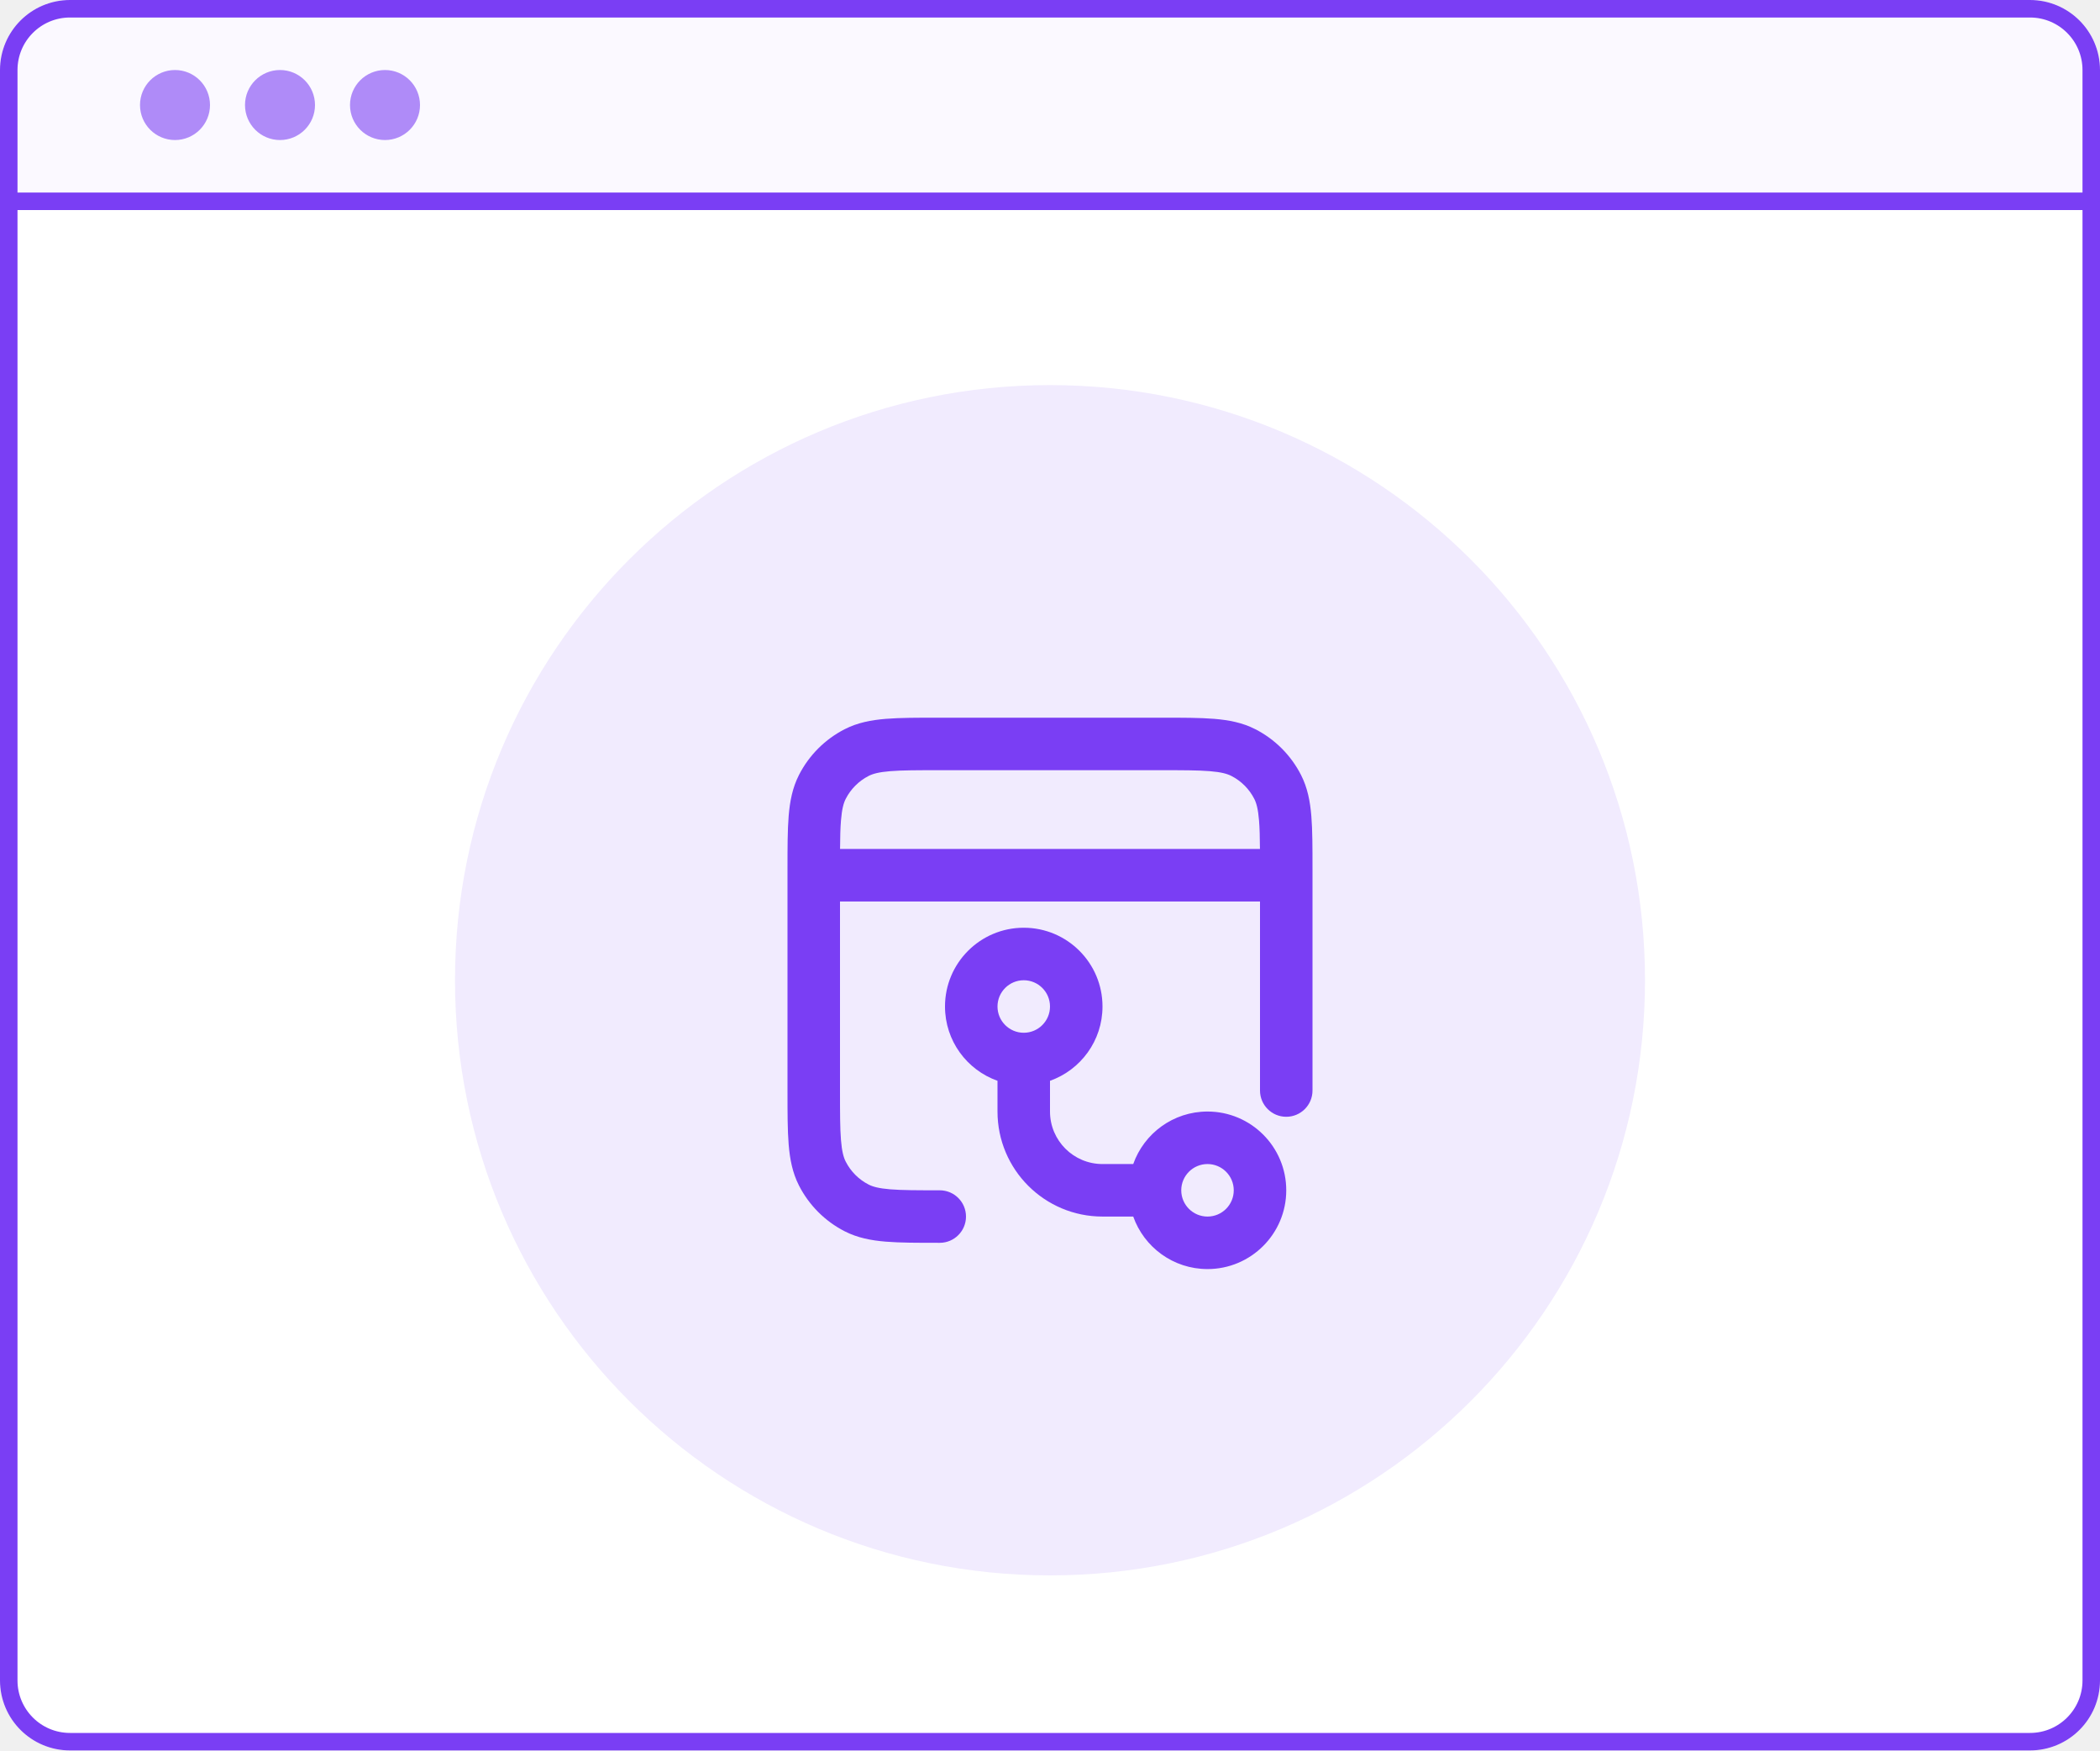
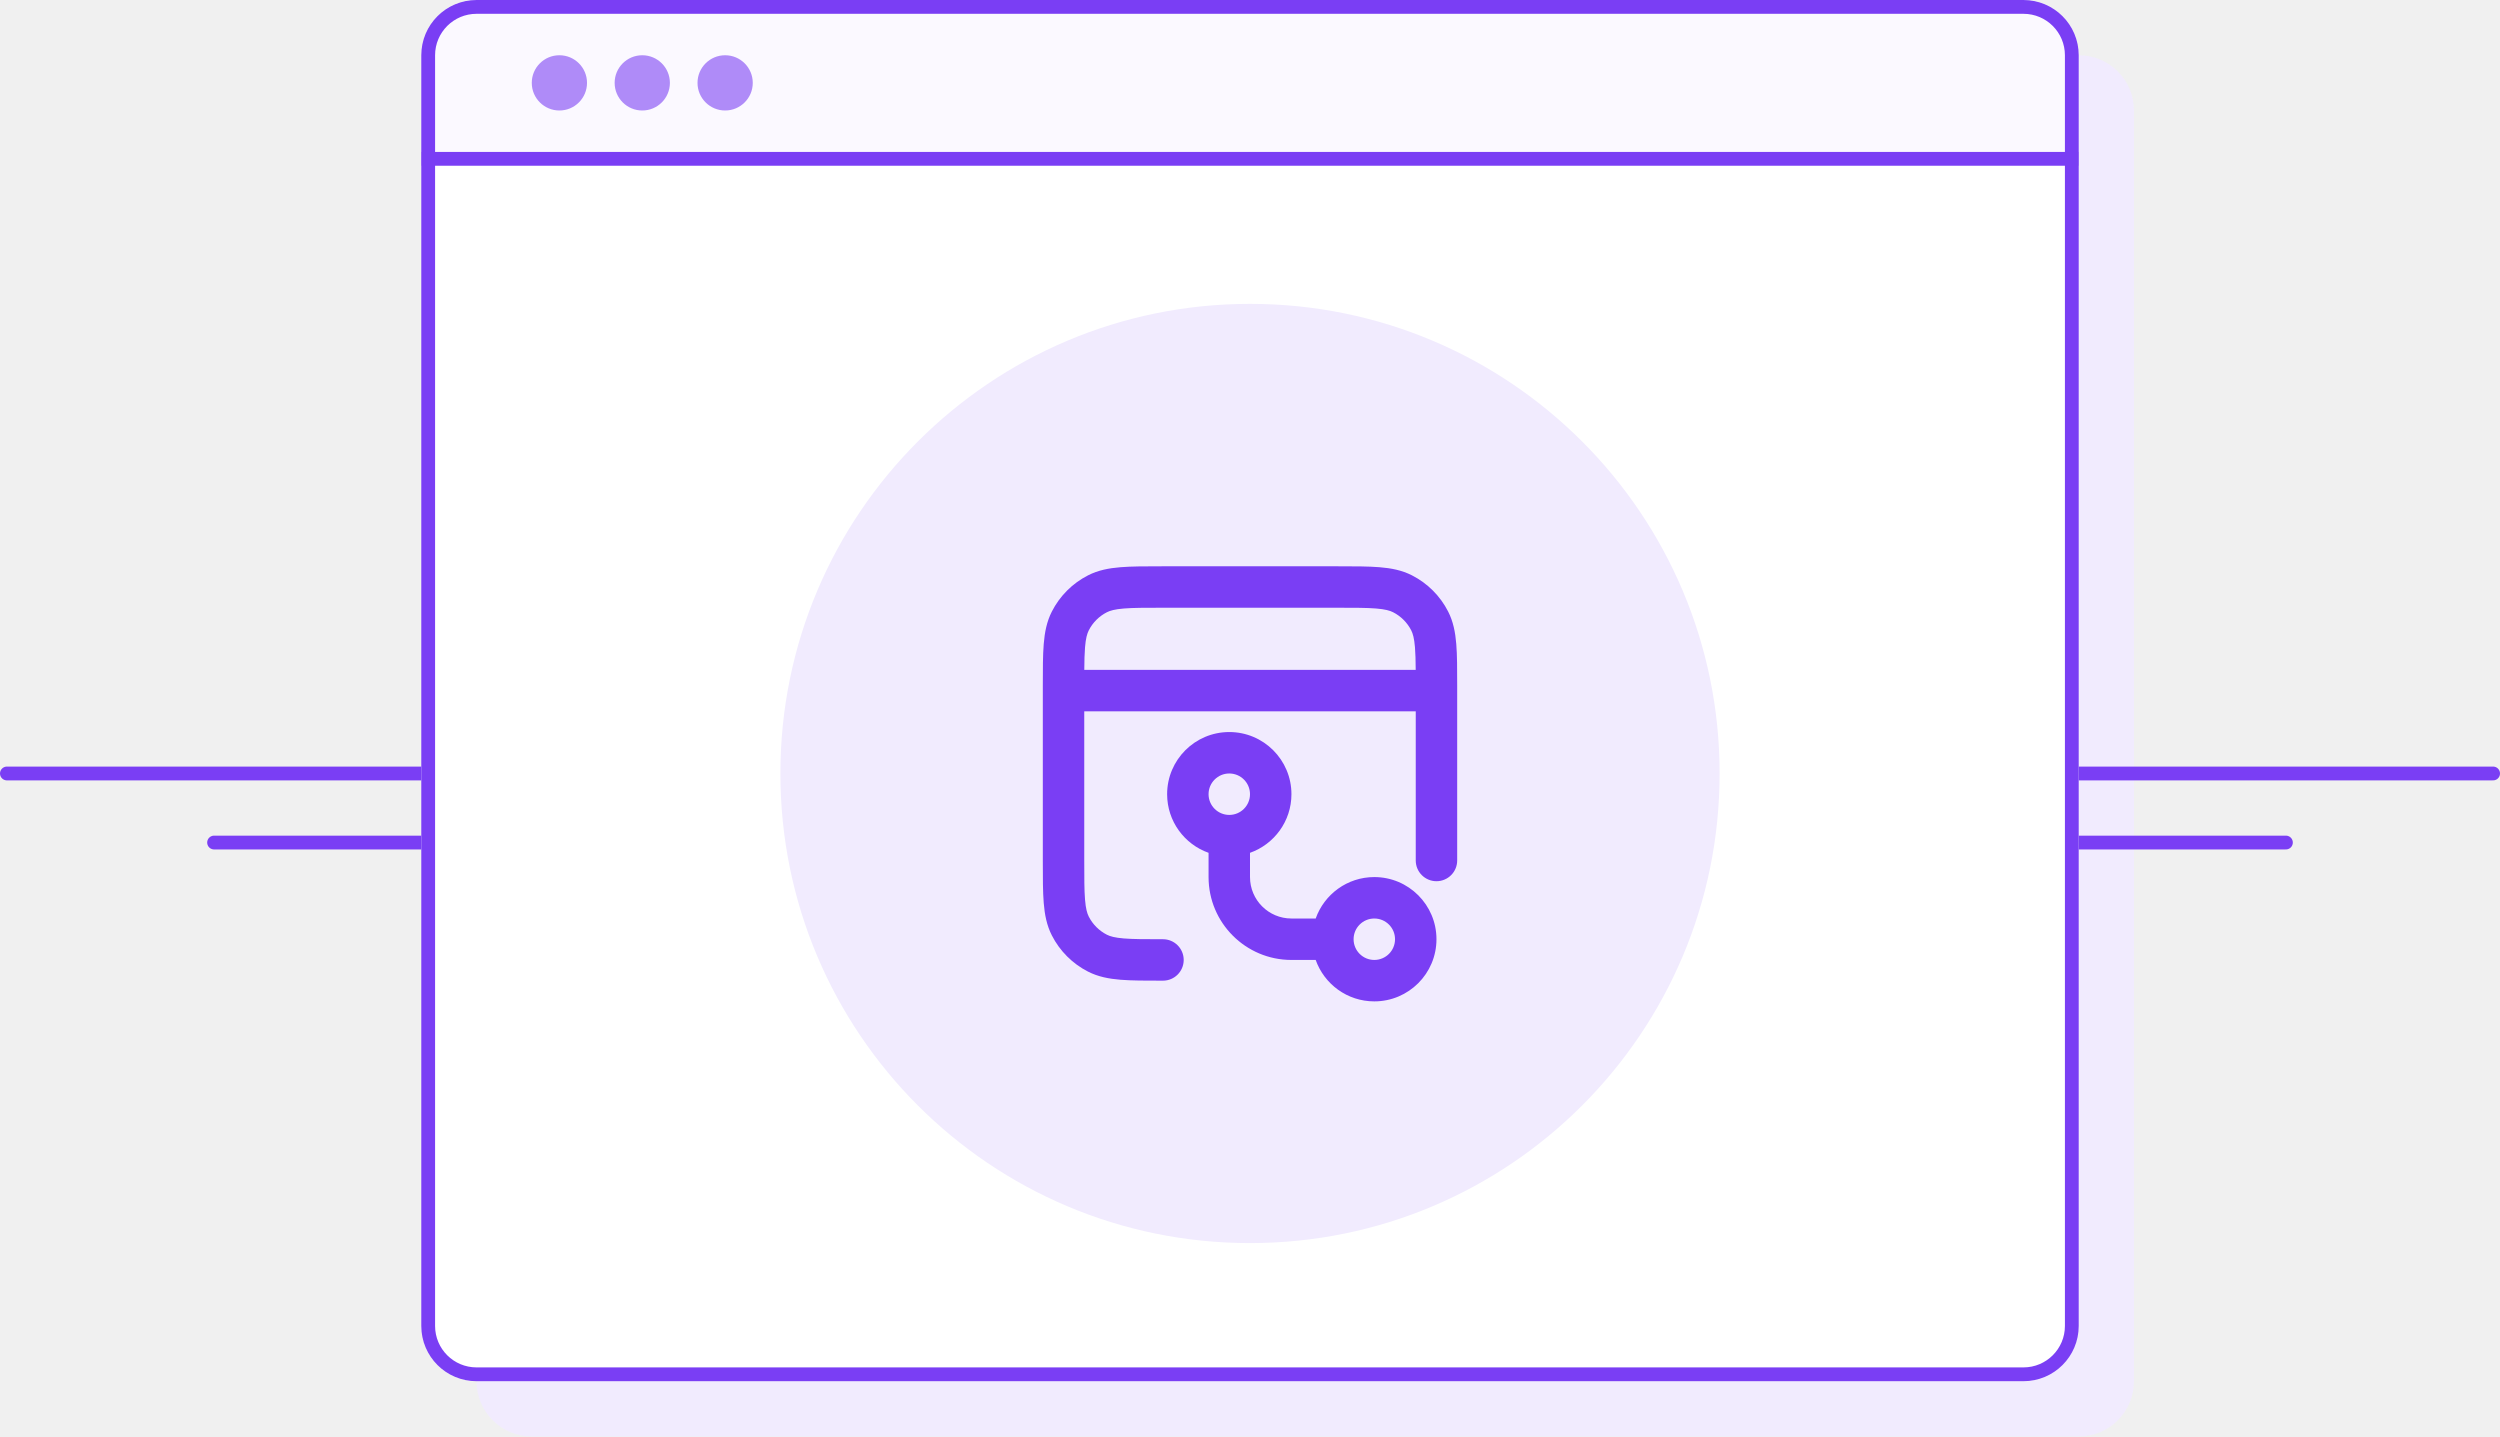
- <svg xmlns="http://www.w3.org/2000/svg" width="120" height="100" viewBox="0 0 120 100" fill="none">
-   <g clip-path="url(#clip0_18607_9162)">
-     <path d="M0 4C0 1.791 1.791 0 4 0H116C118.209 0 120 1.791 120 4V96C120 98.209 118.209 100 116 100H4C1.791 100 0 98.209 0 96V4Z" fill="white" />
-     <mask id="path-3-inside-1_18607_9162" fill="white">
-       <path d="M0 0H120V12H0V0Z" />
+ <svg xmlns="http://www.w3.org/2000/svg" width="181" height="104" viewBox="0 0 181 104" fill="none">
+   <path d="M34.5 8C34.5 5.791 36.291 4 38.5 4H150.5C152.709 4 154.5 5.791 154.5 8V100C154.5 102.209 152.709 104 150.5 104H38.5C36.291 104 34.5 102.209 34.5 100V8Z" fill="#F1EBFE" />
+   <path d="M0.5 56H180.5" stroke="#7A3EF4" stroke-linecap="round" />
+   <path d="M15.5 61H165.5" stroke="#7A3EF4" stroke-linecap="round" />
+   <g clip-path="url(#clip0_18625_9158)">
+     <path d="M30.5 4C30.5 1.791 32.291 0 34.5 0H146.5C148.709 0 150.5 1.791 150.5 4V96C150.5 98.209 148.709 100 146.5 100H34.5C32.291 100 30.5 98.209 30.5 96V4Z" fill="white" />
+     <mask id="path-6-inside-1_18625_9158" fill="white">
+       <path d="M30.5 0H150.5V12H30.5V0Z" />
    </mask>
-     <path d="M0 0H120V12H0V0Z" fill="#FBF9FF" />
-     <path d="M120 12V11H0V12V13H120V12Z" fill="#7A3EF4" mask="url(#path-3-inside-1_18607_9162)" />
-     <circle cx="10" cy="6" r="2" fill="#AF8BF8" />
-     <circle cx="16" cy="6" r="2" fill="#AF8BF8" />
-     <circle cx="22" cy="6" r="2" fill="#AF8BF8" />
-     <path d="M26 56C26 37.222 41.222 22 60 22C78.778 22 94 37.222 94 56C94 74.778 78.778 90 60 90C41.222 90 26 74.778 26 56Z" fill="#F1EBFE" />
-     <path fill-rule="evenodd" clip-rule="evenodd" d="M66.362 41H53.638C52.431 41 51.434 41 50.622 41.066C49.779 41.135 49.004 41.283 48.276 41.654C47.147 42.229 46.229 43.147 45.654 44.276C45.283 45.004 45.135 45.779 45.066 46.622C45 47.434 45 48.431 45 49.638V62.362C45 63.569 45 64.566 45.066 65.378C45.135 66.221 45.283 66.996 45.654 67.724C46.229 68.853 47.147 69.771 48.276 70.346C49.004 70.717 49.779 70.865 50.622 70.934C51.434 71 52.431 71 53.638 71H53.7C54.528 71 55.2 70.328 55.2 69.5C55.2 68.672 54.528 68 53.7 68C52.415 68 51.542 67.999 50.867 67.944C50.209 67.89 49.873 67.793 49.638 67.673C49.074 67.385 48.615 66.927 48.327 66.362C48.207 66.127 48.11 65.791 48.056 65.133C48.001 64.458 48 63.585 48 62.3V51.5H72V62.3C72 63.128 72.672 63.8 73.5 63.8C74.328 63.8 75 63.128 75 62.3V49.638C75 48.431 75 47.434 74.934 46.622C74.865 45.779 74.717 45.004 74.346 44.276C73.771 43.147 72.853 42.229 71.724 41.654C70.996 41.283 70.221 41.135 69.378 41.066C68.566 41 67.569 41 66.362 41ZM71.997 48.5C71.993 47.832 71.98 47.307 71.944 46.867C71.89 46.209 71.793 45.873 71.673 45.638C71.385 45.074 70.927 44.615 70.362 44.327C70.127 44.207 69.791 44.11 69.133 44.056C68.458 44.001 67.585 44 66.3 44H53.7C52.415 44 51.542 44.001 50.867 44.056C50.209 44.11 49.873 44.207 49.638 44.327C49.074 44.615 48.615 45.074 48.327 45.638C48.207 45.873 48.11 46.209 48.056 46.867C48.02 47.307 48.007 47.832 48.003 48.5H71.997Z" fill="#7A3EF4" />
-     <path fill-rule="evenodd" clip-rule="evenodd" d="M54 57.5C54 55.015 56.015 53 58.5 53C60.985 53 63 55.015 63 57.5C63 59.459 61.748 61.126 60 61.744V63.5C60 65.157 61.343 66.5 63 66.5H64.756C65.374 64.752 67.041 63.5 69 63.5C71.485 63.5 73.5 65.515 73.5 68C73.5 70.485 71.485 72.5 69 72.5C67.041 72.5 65.374 71.248 64.756 69.5H63C59.686 69.5 57 66.814 57 63.5V61.744C55.252 61.126 54 59.459 54 57.5ZM58.5 56C57.672 56 57 56.672 57 57.5C57 58.328 57.672 59 58.5 59C59.328 59 60 58.328 60 57.5C60 56.672 59.328 56 58.5 56ZM69 66.5C68.172 66.5 67.5 67.172 67.5 68C67.5 68.828 68.172 69.5 69 69.5C69.828 69.5 70.5 68.828 70.5 68C70.5 67.172 69.828 66.5 69 66.5Z" fill="#7A3EF4" />
+     <path d="M30.5 0H150.5V12H30.5V0Z" fill="#FBF9FF" />
+     <path d="M150.5 12V11H30.5V12V13H150.5V12Z" fill="#7A3EF4" mask="url(#path-6-inside-1_18625_9158)" />
+     <circle cx="40.5" cy="6" r="2" fill="#AF8BF8" />
+     <circle cx="46.5" cy="6" r="2" fill="#AF8BF8" />
+     <circle cx="52.5" cy="6" r="2" fill="#AF8BF8" />
+     <path d="M56.5 56C56.5 37.222 71.722 22 90.5 22C109.278 22 124.5 37.222 124.5 56C124.5 74.778 109.278 90 90.5 90C71.722 90 56.5 74.778 56.5 56Z" fill="#F1EBFE" />
+     <path fill-rule="evenodd" clip-rule="evenodd" d="M96.862 41H84.138C82.931 41 81.934 41 81.122 41.066C80.279 41.135 79.504 41.283 78.776 41.654C77.647 42.229 76.729 43.147 76.154 44.276C75.783 45.004 75.635 45.779 75.566 46.622C75.5 47.434 75.5 48.431 75.5 49.638V62.362C75.5 63.569 75.5 64.566 75.566 65.378C75.635 66.221 75.783 66.996 76.154 67.724C76.729 68.853 77.647 69.771 78.776 70.346C79.504 70.717 80.279 70.865 81.122 70.934C81.934 71 82.931 71 84.138 71H84.2C85.028 71 85.7 70.328 85.7 69.5C85.7 68.672 85.028 68 84.2 68C82.915 68 82.042 67.999 81.367 67.944C80.709 67.89 80.373 67.793 80.138 67.673C79.573 67.385 79.115 66.927 78.827 66.362C78.707 66.127 78.61 65.791 78.556 65.133C78.501 64.458 78.5 63.585 78.5 62.3V51.5H102.5V62.3C102.5 63.128 103.172 63.8 104 63.8C104.828 63.8 105.5 63.128 105.5 62.3V49.638C105.5 48.431 105.5 47.434 105.434 46.622C105.365 45.779 105.217 45.004 104.846 44.276C104.271 43.147 103.353 42.229 102.224 41.654C101.496 41.283 100.721 41.135 99.878 41.066C99.066 41 98.069 41 96.862 41ZM102.497 48.5C102.493 47.832 102.48 47.307 102.444 46.867C102.39 46.209 102.293 45.873 102.173 45.638C101.885 45.074 101.426 44.615 100.862 44.327C100.627 44.207 100.291 44.11 99.633 44.056C98.958 44.001 98.085 44 96.8 44H84.2C82.915 44 82.042 44.001 81.367 44.056C80.709 44.11 80.373 44.207 80.138 44.327C79.573 44.615 79.115 45.074 78.827 45.638C78.707 45.873 78.61 46.209 78.556 46.867C78.52 47.307 78.507 47.832 78.503 48.5H102.497Z" fill="#7A3EF4" />
+     <path fill-rule="evenodd" clip-rule="evenodd" d="M84.5 57.5C84.5 55.015 86.515 53 89 53C91.485 53 93.5 55.015 93.5 57.5C93.5 59.459 92.248 61.126 90.5 61.744V63.5C90.5 65.157 91.843 66.5 93.5 66.5H95.256C95.874 64.752 97.541 63.5 99.5 63.5C101.985 63.5 104 65.515 104 68C104 70.485 101.985 72.5 99.5 72.5C97.541 72.5 95.874 71.248 95.256 69.5H93.5C90.186 69.5 87.5 66.814 87.5 63.5V61.744C85.752 61.126 84.5 59.459 84.5 57.5ZM89 56C88.172 56 87.5 56.672 87.5 57.5C87.5 58.328 88.172 59 89 59C89.828 59 90.5 58.328 90.5 57.5C90.5 56.672 89.828 56 89 56ZM99.5 66.5C98.672 66.5 98 67.172 98 68C98 68.828 98.672 69.5 99.5 69.5C100.328 69.5 101 68.828 101 68C101 67.172 100.328 66.5 99.5 66.5Z" fill="#7A3EF4" />
  </g>
-   <path d="M4 0.5H116C117.933 0.5 119.5 2.067 119.5 4V96C119.5 97.933 117.933 99.5 116 99.5H4C2.067 99.5 0.5 97.933 0.5 96V4C0.5 2.067 2.067 0.5 4 0.5Z" stroke="#7A3EF4" />
+   <path d="M34.5 0.5H146.5C148.433 0.5 150 2.067 150 4V96C150 97.933 148.433 99.5 146.5 99.5H34.5C32.567 99.5 31 97.933 31 96V4C31 2.067 32.567 0.5 34.5 0.5Z" stroke="#7A3EF4" />
  <defs>
-     <clipPath id="clip0_18607_9162">
-       <path d="M0 4C0 1.791 1.791 0 4 0H116C118.209 0 120 1.791 120 4V96C120 98.209 118.209 100 116 100H4C1.791 100 0 98.209 0 96V4Z" fill="white" />
+     <clipPath id="clip0_18625_9158">
+       <path d="M30.5 4C30.5 1.791 32.291 0 34.5 0H146.5C148.709 0 150.5 1.791 150.5 4V96C150.5 98.209 148.709 100 146.5 100H34.5C32.291 100 30.5 98.209 30.5 96V4Z" fill="white" />
    </clipPath>
  </defs>
</svg>
